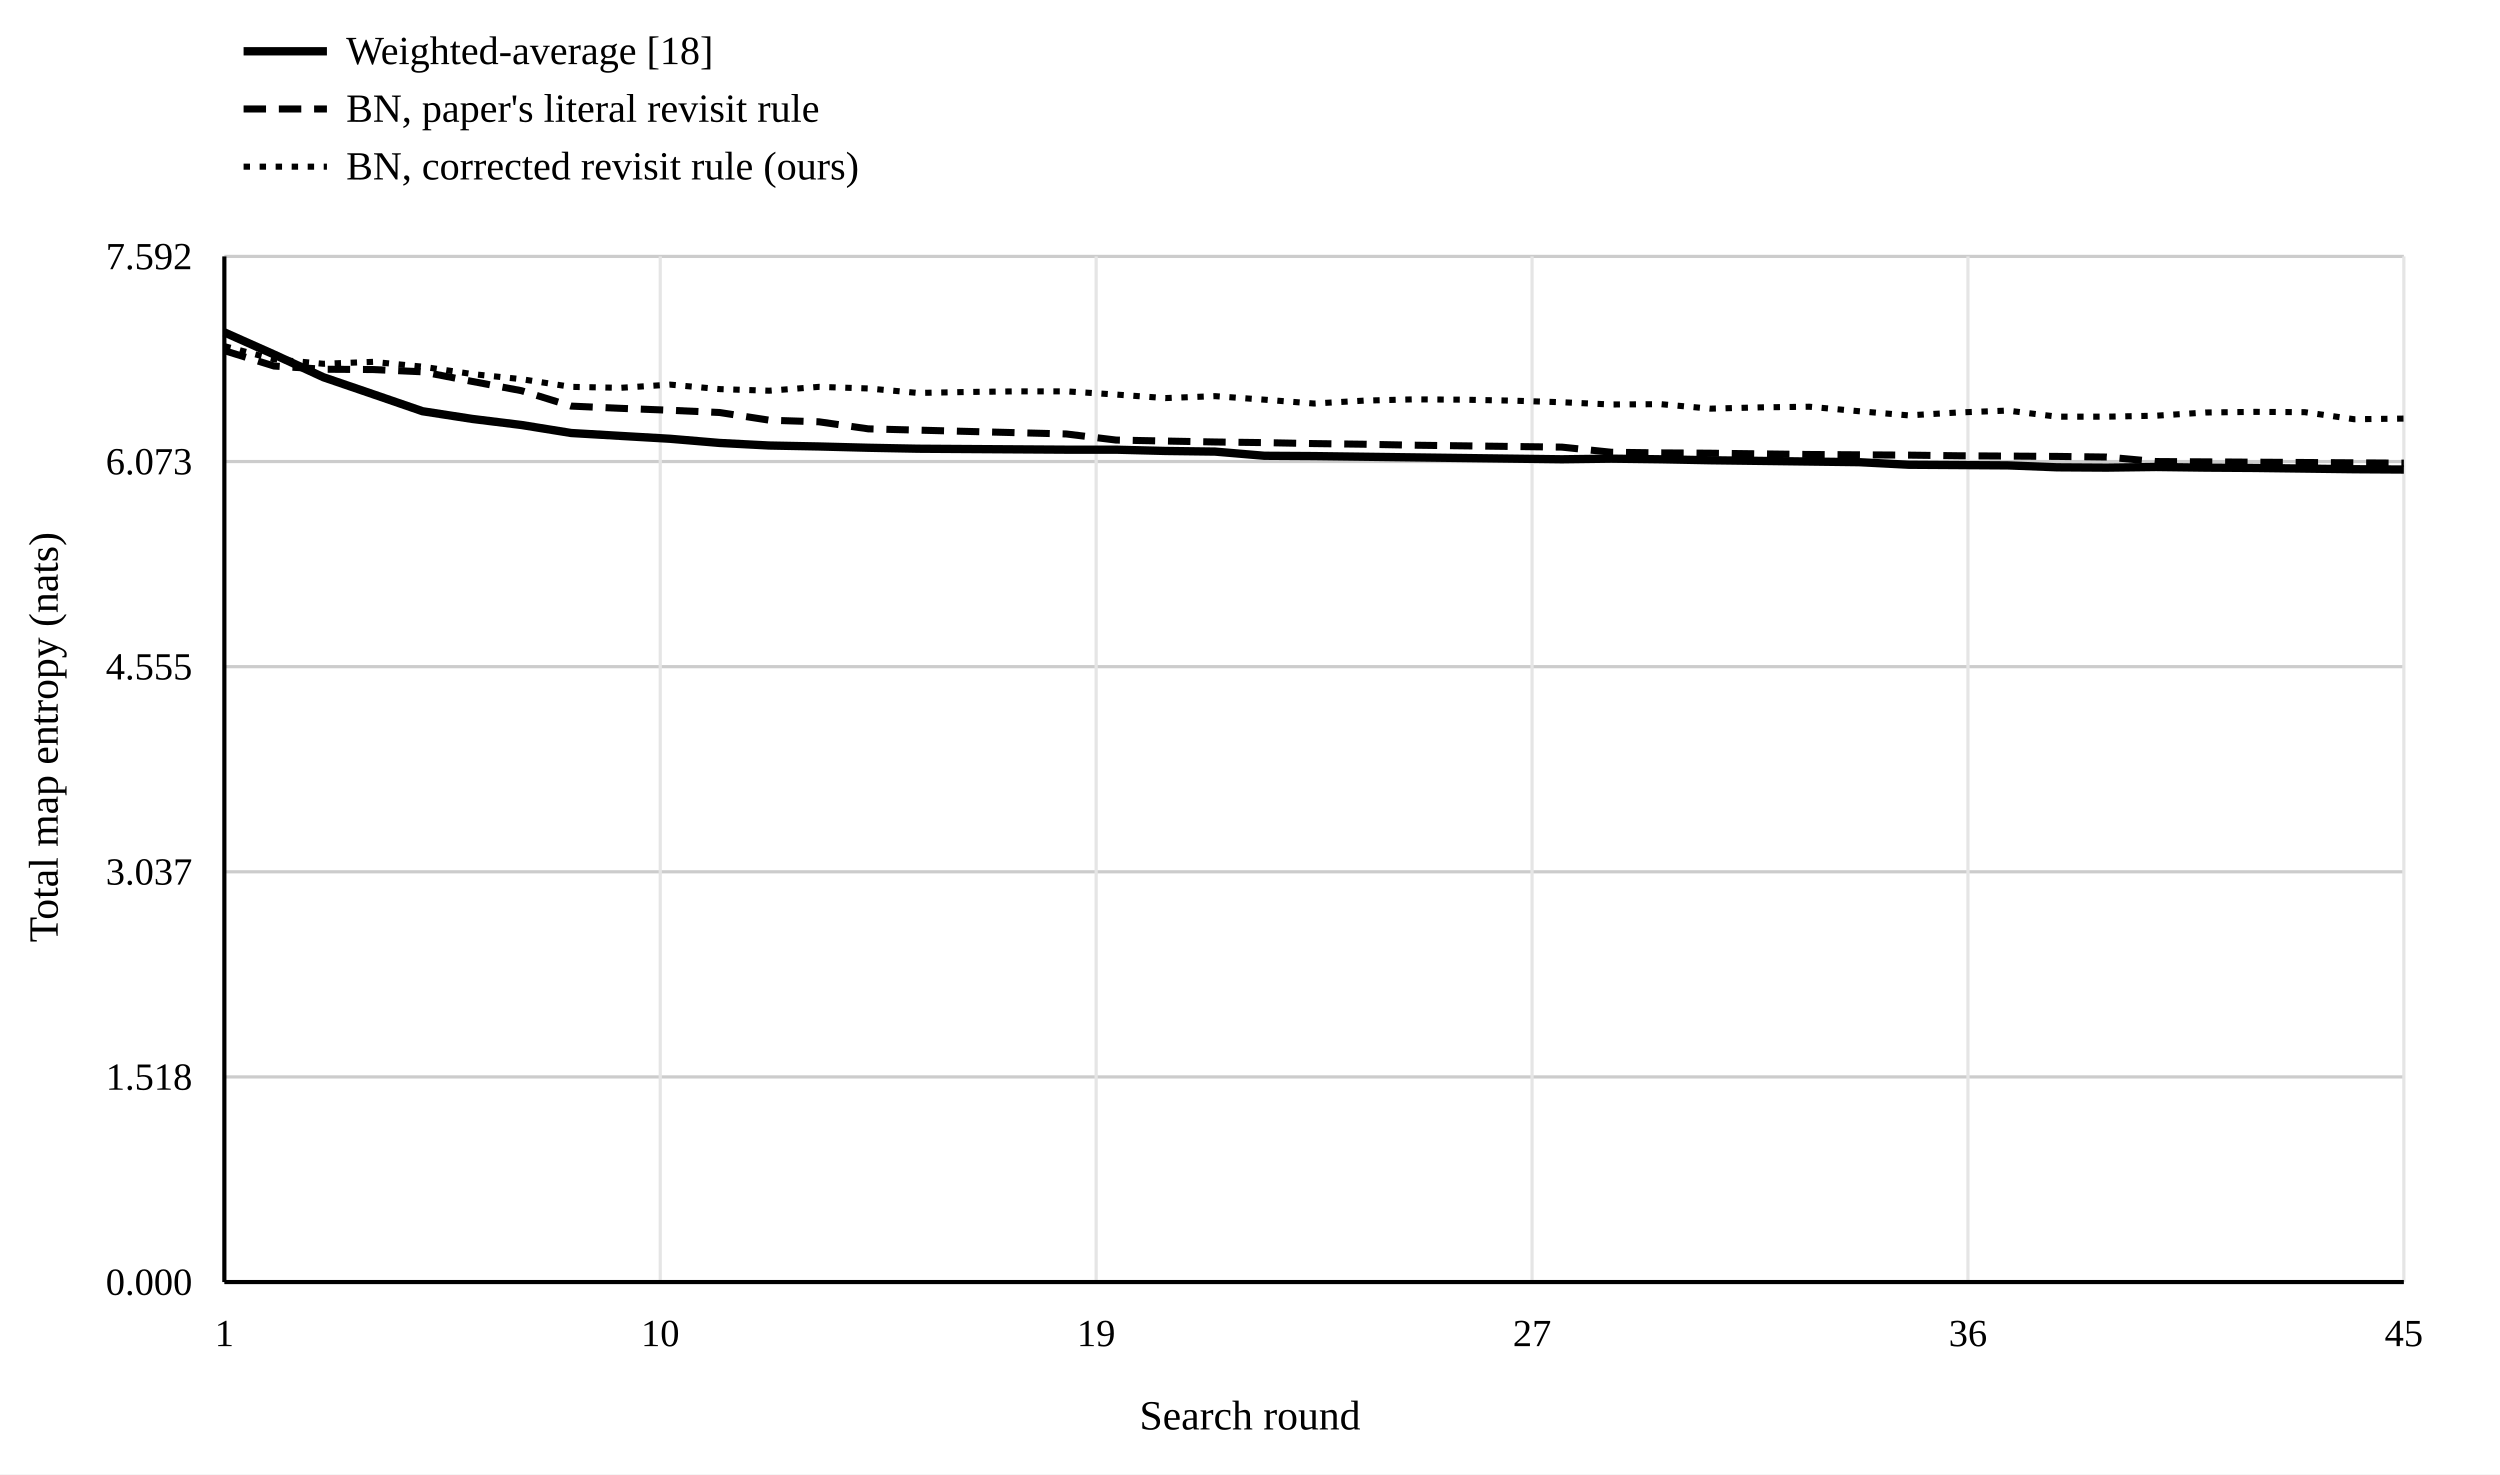
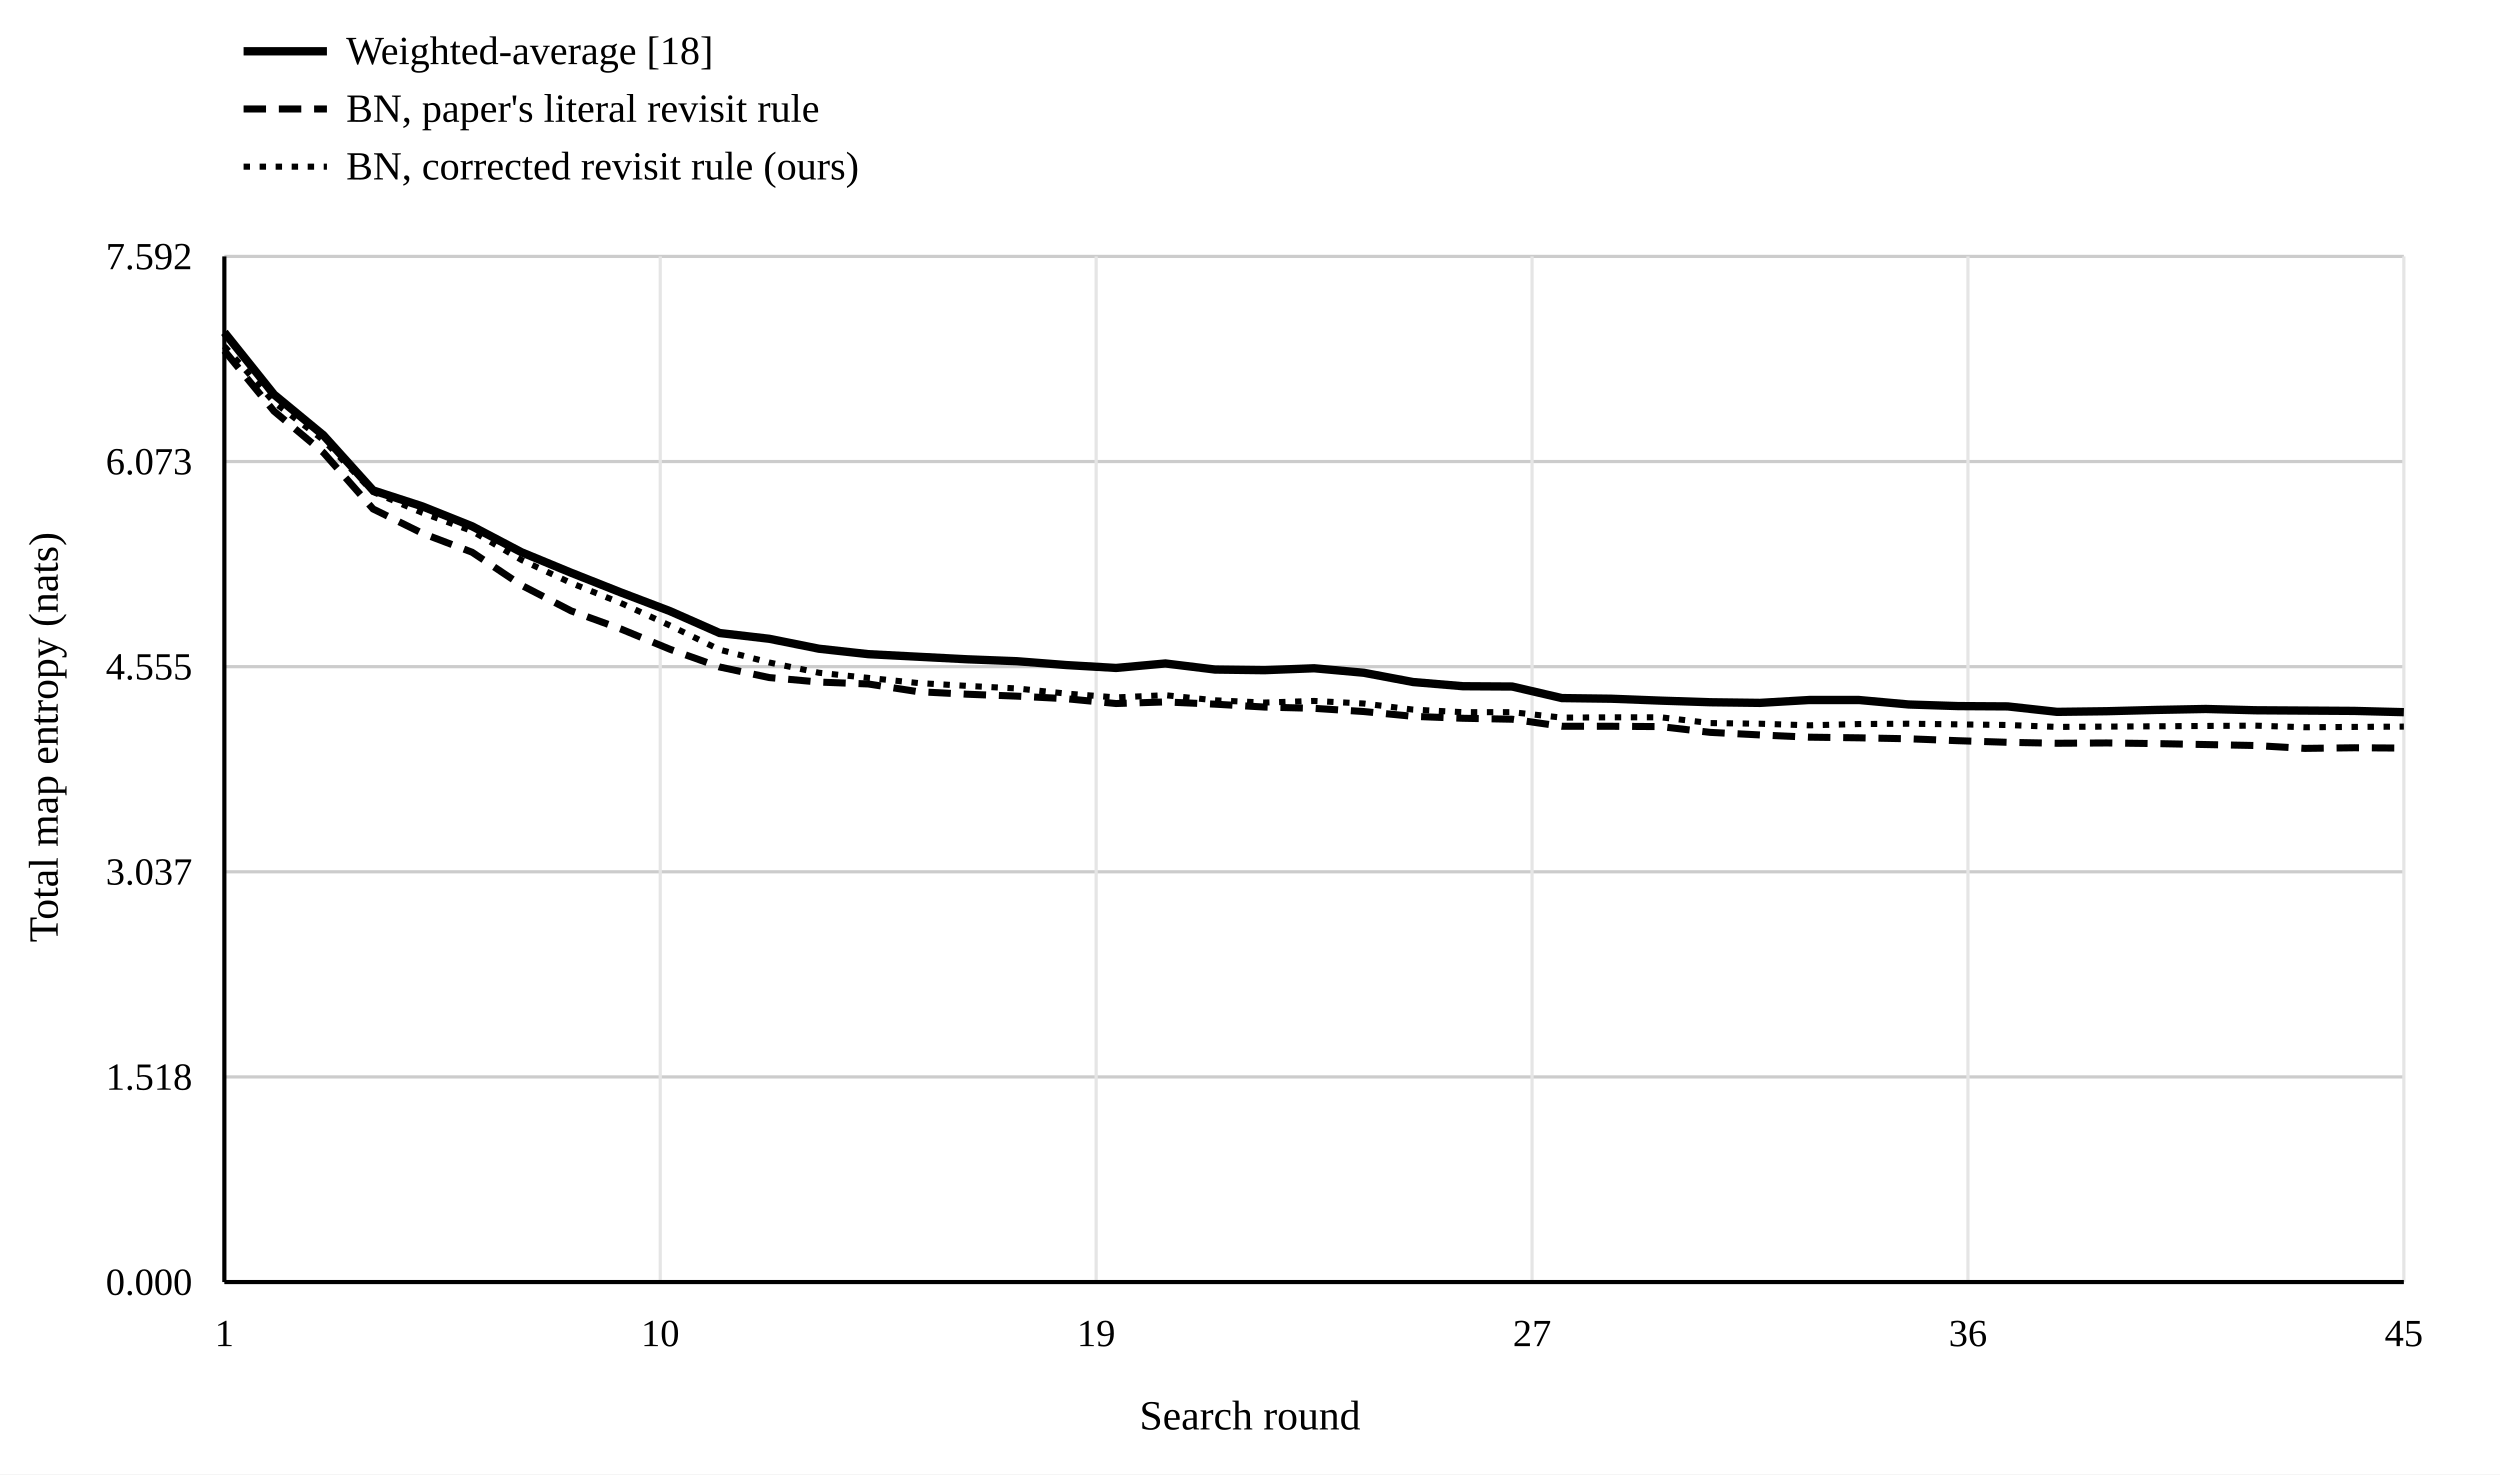
<svg xmlns="http://www.w3.org/2000/svg" width="780" height="460" viewBox="0 0 780 460" font-family="'Times New Roman', Times, serif">
  <rect x="0" y="0" width="780" height="460" fill="#ffffff" />
  <line x1="70" y1="400.0" x2="750" y2="400.0" stroke="#ccc" stroke-width="1" />
  <text x="60" y="404.0" font-size="12" fill="#000" text-anchor="end">0.000</text>
  <line x1="70" y1="336.0" x2="750" y2="336.0" stroke="#ccc" stroke-width="1" />
  <text x="60" y="340.0" font-size="12" fill="#000" text-anchor="end">1.518</text>
  <line x1="70" y1="272.0" x2="750" y2="272.0" stroke="#ccc" stroke-width="1" />
  <text x="60" y="276.0" font-size="12" fill="#000" text-anchor="end">3.037</text>
  <line x1="70" y1="208.0" x2="750" y2="208.0" stroke="#ccc" stroke-width="1" />
  <text x="60" y="212.0" font-size="12" fill="#000" text-anchor="end">4.555</text>
  <line x1="70" y1="144.0" x2="750" y2="144.0" stroke="#ccc" stroke-width="1" />
  <text x="60" y="148.0" font-size="12" fill="#000" text-anchor="end">6.073</text>
  <line x1="70" y1="80.0" x2="750" y2="80.0" stroke="#ccc" stroke-width="1" />
  <text x="60" y="84.0" font-size="12" fill="#000" text-anchor="end">7.592</text>
  <line x1="70.0" y1="80" x2="70.0" y2="400" stroke="#e5e5e5" stroke-width="1" />
  <text x="70.0" y="420" font-size="12" fill="#000" text-anchor="middle">1</text>
  <line x1="206.0" y1="80" x2="206.0" y2="400" stroke="#e5e5e5" stroke-width="1" />
  <text x="206.0" y="420" font-size="12" fill="#000" text-anchor="middle">10</text>
  <line x1="342.0" y1="80" x2="342.0" y2="400" stroke="#e5e5e5" stroke-width="1" />
  <text x="342.0" y="420" font-size="12" fill="#000" text-anchor="middle">19</text>
  <line x1="478.0" y1="80" x2="478.0" y2="400" stroke="#e5e5e5" stroke-width="1" />
  <text x="478.0" y="420" font-size="12" fill="#000" text-anchor="middle">27</text>
  <line x1="614.0" y1="80" x2="614.0" y2="400" stroke="#e5e5e5" stroke-width="1" />
  <text x="614.0" y="420" font-size="12" fill="#000" text-anchor="middle">36</text>
  <line x1="750.0" y1="80" x2="750.0" y2="400" stroke="#e5e5e5" stroke-width="1" />
  <text x="750.0" y="420" font-size="12" fill="#000" text-anchor="middle">45</text>
  <line x1="70" y1="80" x2="70" y2="400" stroke="#000" stroke-width="1.3" />
  <line x1="70" y1="400" x2="750" y2="400" stroke="#000" stroke-width="1.3" />
-   <polyline points="70.0,103.7 85.5,110.6 100.9,117.7 116.4,123.0 131.8,128.3 147.3,130.7 162.7,132.6 178.2,135.1 193.6,136.0 209.1,136.9 224.5,138.2 240.0,139.0 255.5,139.3 270.9,139.7 286.4,140.0 301.8,140.1 317.3,140.2 332.7,140.3 348.2,140.3 363.6,140.7 379.1,140.9 394.5,142.2 410.0,142.3 425.5,142.5 440.9,142.7 456.4,142.9 471.8,143.1 487.3,143.3 502.7,143.1 518.2,143.3 533.6,143.6 549.1,143.8 564.5,144.0 580.0,144.2 595.5,145.0 610.9,145.1 626.4,145.2 641.8,145.8 657.3,145.9 672.7,145.7 688.2,145.9 703.6,146.0 719.1,146.2 734.5,146.4 750.0,146.5" fill="none" stroke="#000000" stroke-width="2.6" />
-   <polyline points="70.0,109.4 85.5,114.2 100.9,115.2 116.4,115.3 131.8,116.0 147.3,119.0 162.7,121.9 178.2,126.7 193.6,127.4 209.1,128.0 224.5,128.7 240.0,131.1 255.5,131.6 270.9,133.8 286.4,134.2 301.8,134.6 317.3,135.0 332.7,135.4 348.2,137.3 363.6,137.6 379.1,137.9 394.5,138.1 410.0,138.4 425.5,138.6 440.9,138.9 456.4,139.1 471.8,139.3 487.3,139.5 502.7,141.1 518.2,141.3 533.6,141.4 549.1,141.6 564.5,141.8 580.0,141.9 595.5,142.0 610.9,142.2 626.4,142.3 641.8,142.4 657.3,142.6 672.7,144.0 688.2,144.1 703.6,144.2 719.1,144.3 734.5,144.4 750.0,144.5" fill="none" stroke="#000000" stroke-width="2.2" stroke-dasharray="7,4" />
-   <polyline points="70.0,108.0 85.5,112.1 100.9,113.5 116.4,112.9 131.8,114.4 147.3,116.7 162.7,118.3 178.2,120.7 193.6,121.0 209.1,120.0 224.5,121.4 240.0,121.9 255.5,120.7 270.9,121.2 286.4,122.6 301.8,122.3 317.3,122.1 332.7,122.1 348.2,123.1 363.6,124.2 379.1,123.6 394.5,124.7 410.0,125.9 425.5,125.0 440.9,124.6 456.4,124.7 471.8,125.0 487.3,125.5 502.7,126.2 518.2,126.1 533.6,127.5 549.1,127.1 564.5,126.9 580.0,128.3 595.5,129.6 610.9,128.7 626.4,128.1 641.8,130.0 657.3,130.0 672.7,129.7 688.2,128.7 703.6,128.5 719.1,128.6 734.5,130.8 750.0,130.6" fill="none" stroke="#000000" stroke-width="1.9" stroke-dasharray="2,3" />
+   <polyline points="70.0,103.7 85.5,123.1 100.9,135.8 116.4,153.0 131.8,158.0 147.3,164.2 162.7,172.3 178.2,178.7 193.6,184.8 209.1,190.7 224.5,197.5 240.0,199.3 255.5,202.4 270.9,204.1 286.4,204.9 301.8,205.7 317.3,206.3 332.7,207.5 348.2,208.4 363.6,207.0 379.1,208.9 394.5,209.1 410.0,208.5 425.5,209.9 440.9,212.8 456.4,214.1 471.8,214.2 487.3,217.8 502.7,218.0 518.2,218.6 533.6,219.1 549.1,219.3 564.5,218.4 580.0,218.4 595.5,219.8 610.9,220.3 626.4,220.4 641.8,222.1 657.3,221.9 672.7,221.5 688.2,221.2 703.6,221.6 719.1,221.7 734.5,221.8 750.0,222.2" fill="none" stroke="#000000" stroke-width="2.6" />
+   <polyline points="70.0,109.4 85.5,128.3 100.9,141.2 116.4,158.8 131.8,166.4 147.3,172.3 162.7,182.6 178.2,190.6 193.6,196.2 209.1,202.6 224.5,208.1 240.0,211.4 255.5,212.8 270.9,213.4 286.4,215.8 301.8,216.6 317.3,217.2 332.7,218.0 348.2,219.5 363.6,219.0 379.1,219.7 394.5,220.6 410.0,221.0 425.5,222.0 440.9,223.5 456.4,224.1 471.8,224.4 487.3,226.6 502.7,226.6 518.2,226.7 533.6,228.5 549.1,229.3 564.5,230.0 580.0,230.2 595.5,230.5 610.9,231.1 626.4,231.6 641.8,231.9 657.3,231.8 672.7,232.0 688.2,232.3 703.6,232.6 719.1,233.5 734.5,233.3 750.0,233.4" fill="none" stroke="#000000" stroke-width="2.2" stroke-dasharray="7,4" />
+   <polyline points="70.0,108.0 85.5,125.5 100.9,137.3 116.4,153.5 131.8,160.0 147.3,165.7 162.7,174.7 178.2,181.9 193.6,188.1 209.1,195.2 224.5,202.7 240.0,206.7 255.5,209.9 270.9,211.5 286.4,213.1 301.8,214.0 317.3,214.8 332.7,216.4 348.2,217.6 363.6,216.9 379.1,218.5 394.5,219.2 410.0,218.7 425.5,219.5 440.9,221.4 456.4,222.2 471.8,222.2 487.3,223.9 502.7,223.8 518.2,223.8 533.6,225.6 549.1,225.8 564.5,226.3 580.0,225.9 595.5,225.8 610.9,226.0 626.4,226.2 641.8,226.8 657.3,226.7 672.7,226.6 688.2,226.5 703.6,226.4 719.1,226.9 734.5,226.8 750.0,226.7" fill="none" stroke="#000000" stroke-width="1.9" stroke-dasharray="2,3" />
  <line x1="76" y1="16" x2="102" y2="16" stroke="#000000" stroke-width="2.6" />
  <text x="108" y="20" font-size="12.5" fill="#000">Weighted-average [18]</text>
  <line x1="76" y1="34" x2="102" y2="34" stroke="#000000" stroke-width="2.2" stroke-dasharray="7,4" />
  <text x="108" y="38" font-size="12.5" fill="#000">BN, paper's literal revisit rule</text>
  <line x1="76" y1="52" x2="102" y2="52" stroke="#000000" stroke-width="1.9" stroke-dasharray="2,3" />
  <text x="108" y="56" font-size="12.5" fill="#000">BN, corrected revisit rule (ours)</text>
  <text x="390.0" y="446" font-size="13" fill="#000" text-anchor="middle">Search round</text>
  <text x="18" y="230.0" font-size="13" fill="#000" text-anchor="middle" transform="rotate(-90 18 230.0)">Total map entropy (nats)</text>
</svg>
